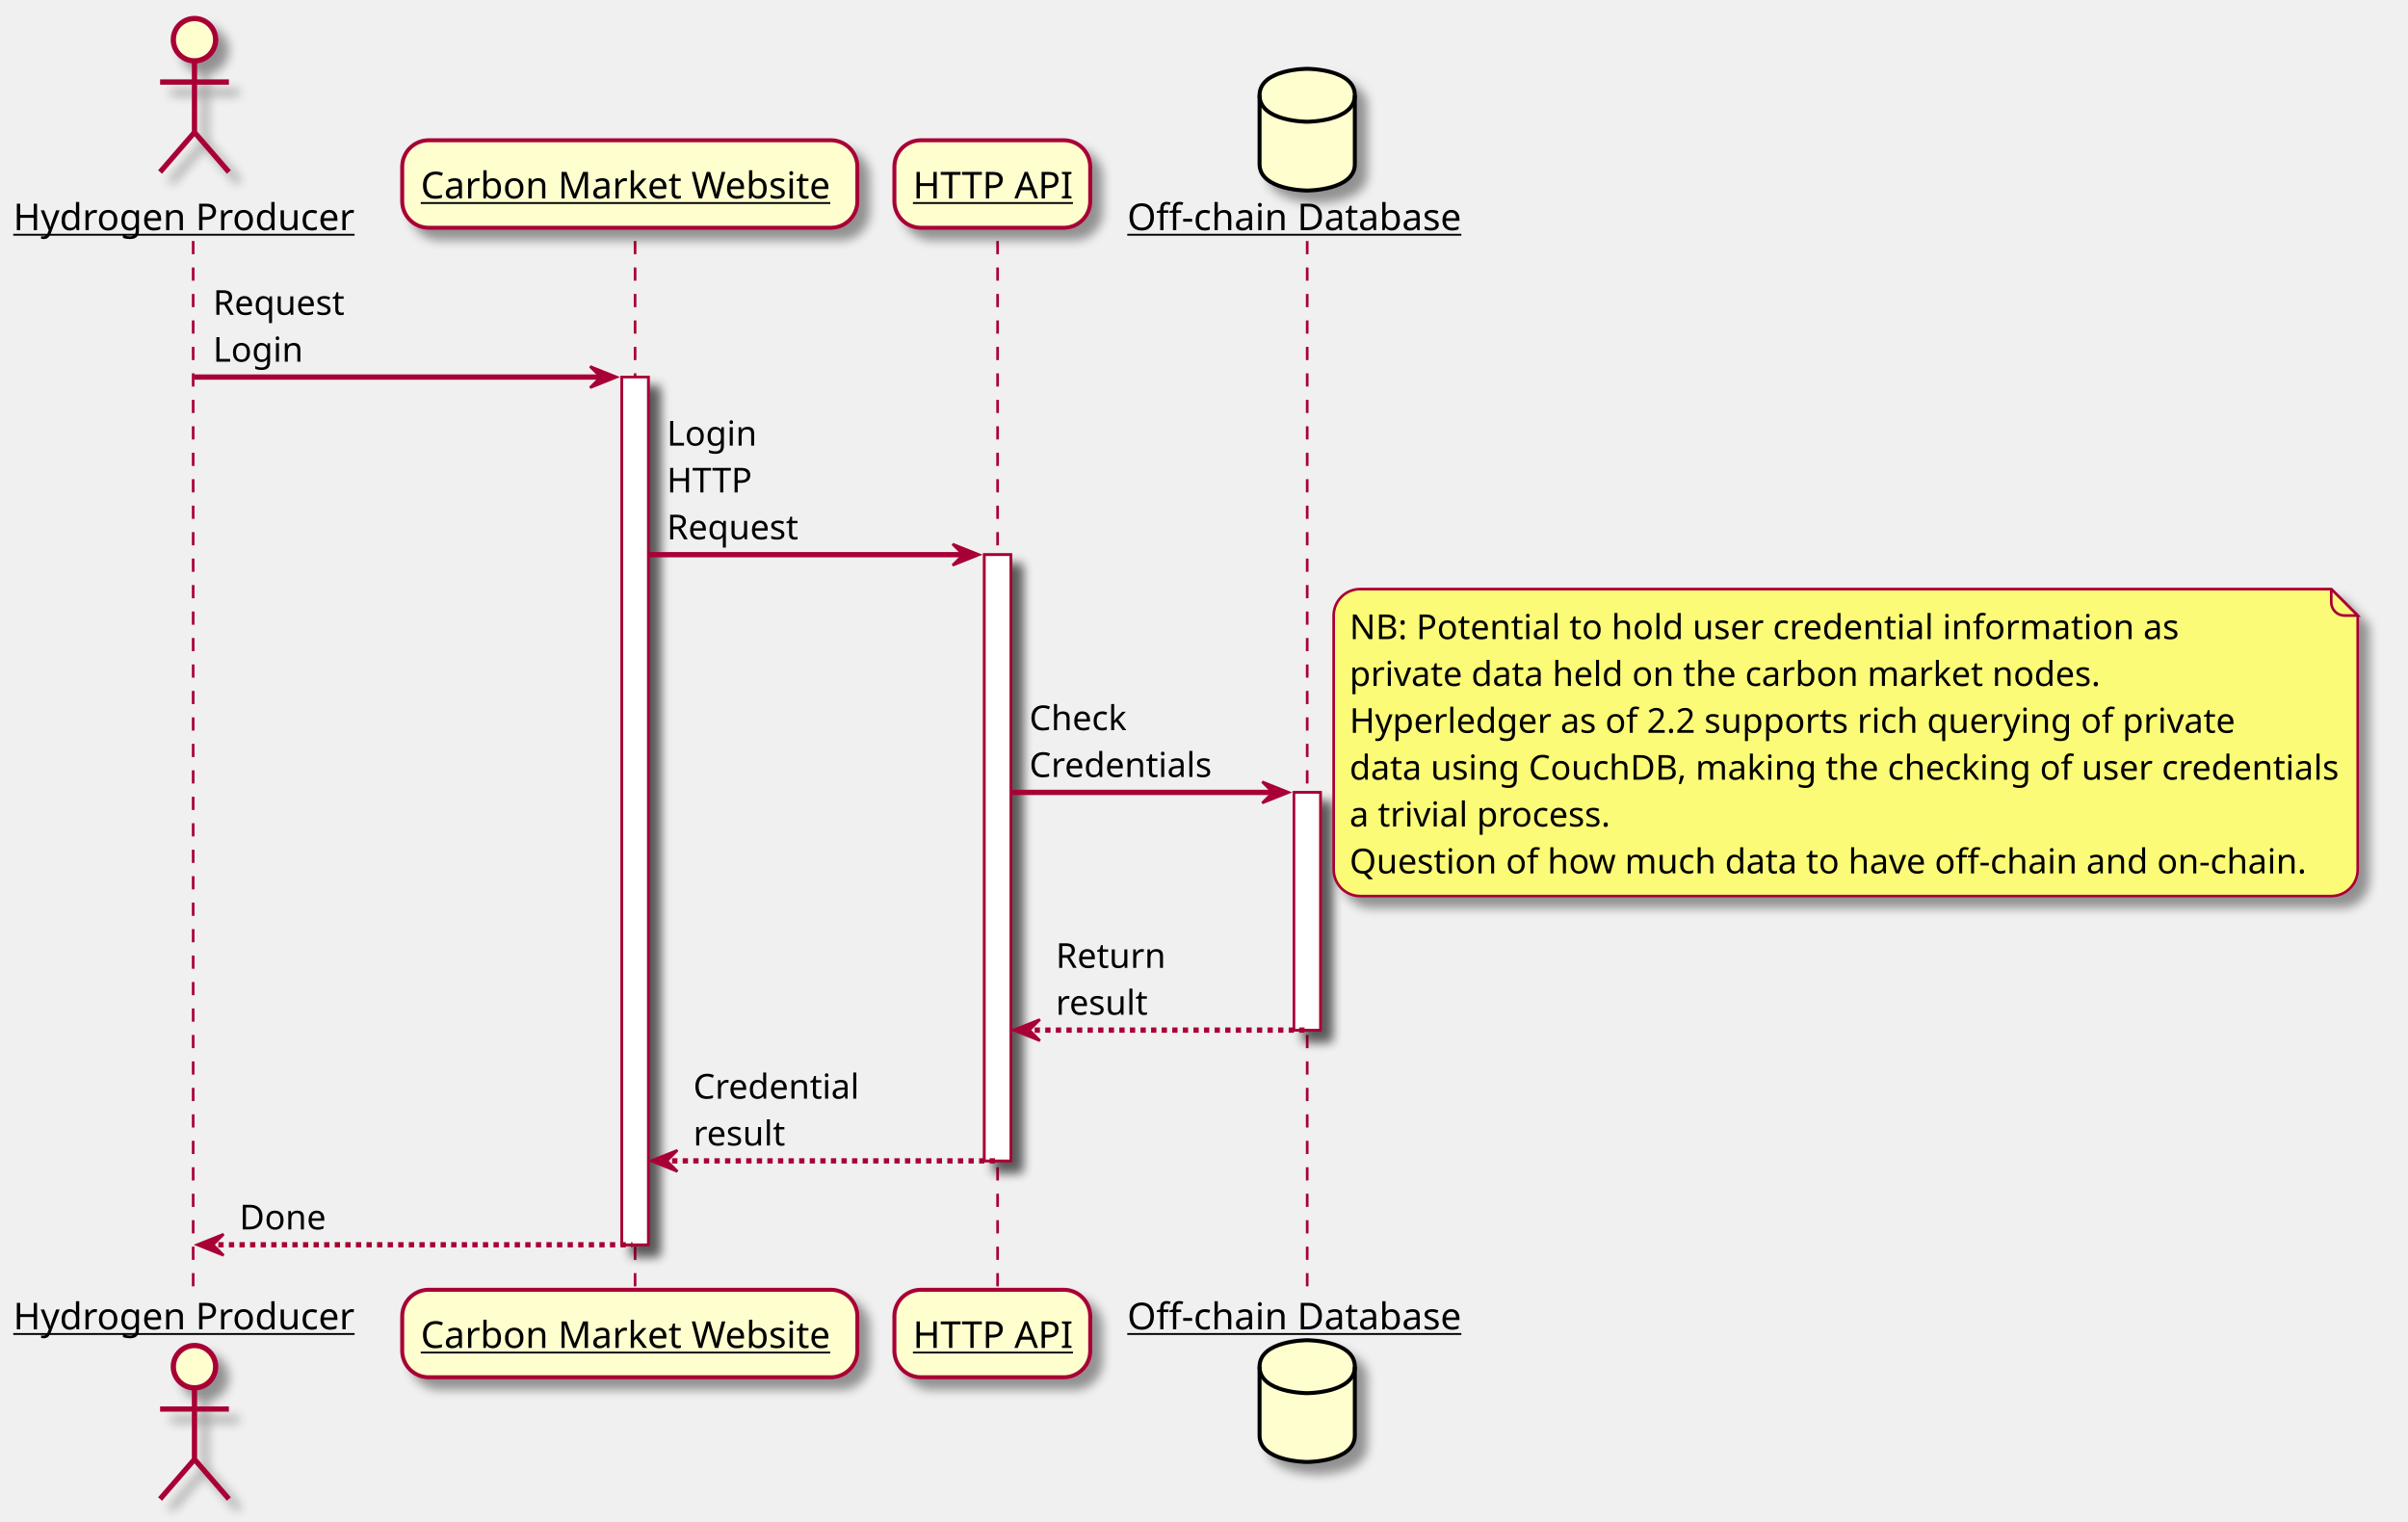
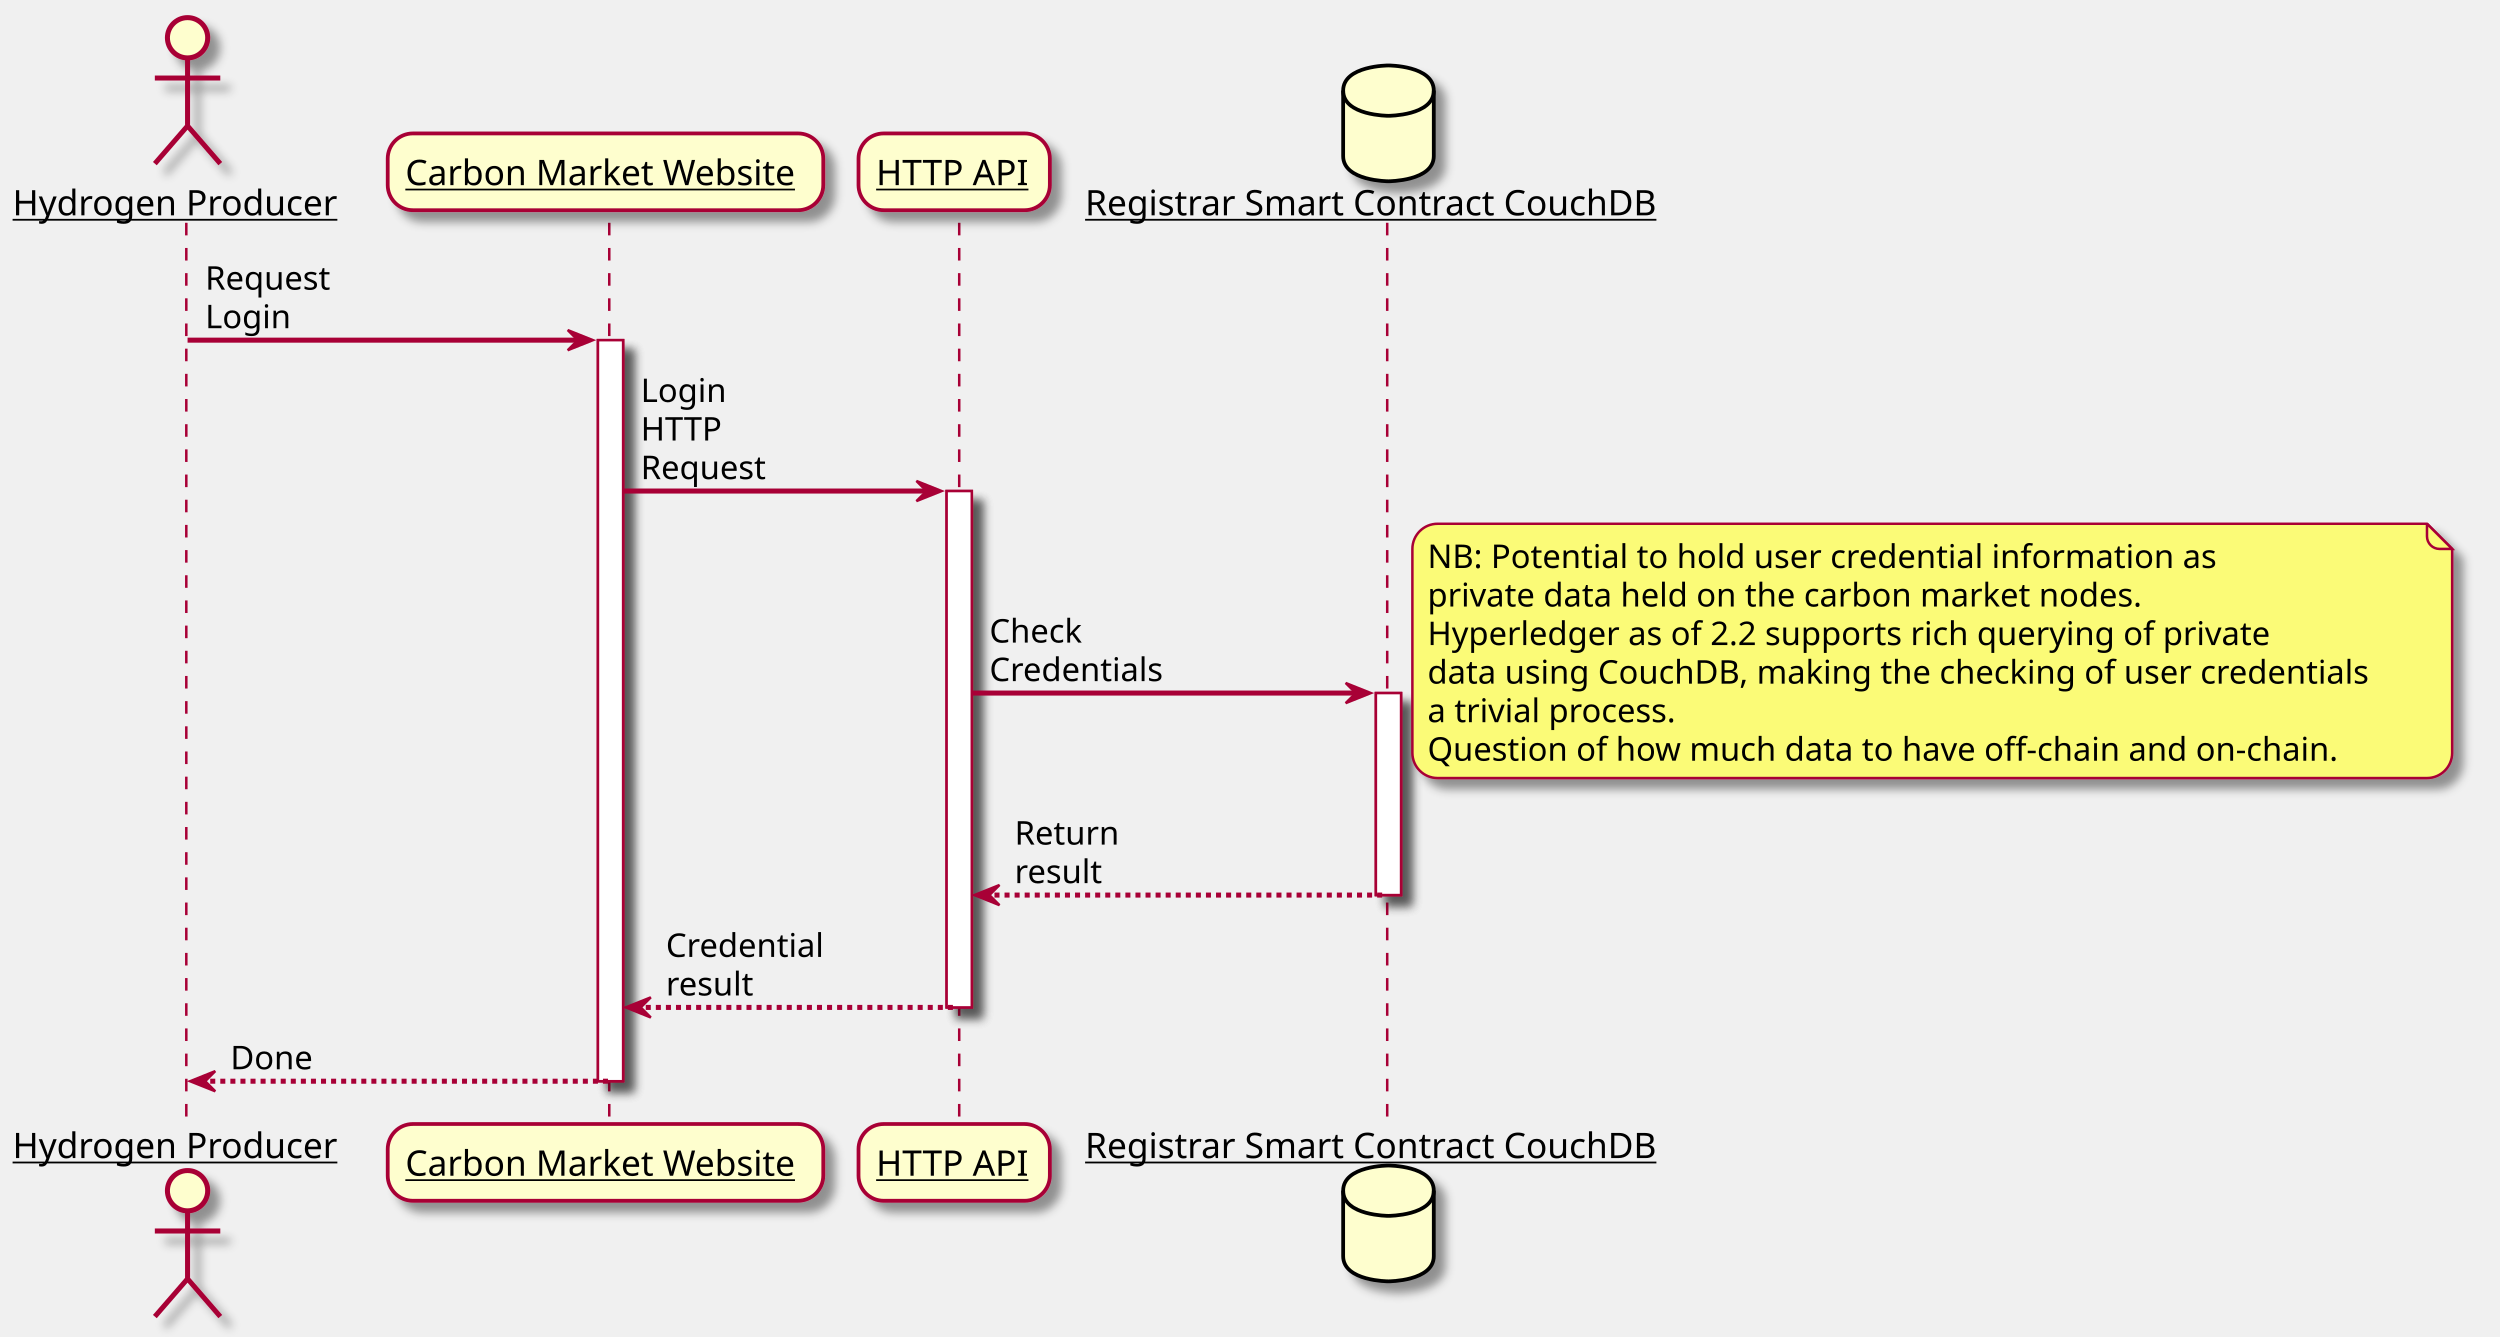
- <svg xmlns="http://www.w3.org/2000/svg" contentScriptType="application/ecmascript" contentStyleType="text/css" height="575px" preserveAspectRatio="none" style="width:910px;height:575px;" version="1.1" viewBox="0 0 910 575" width="910px" zoomAndPan="magnify">
+ <svg xmlns="http://www.w3.org/2000/svg" contentScriptType="application/ecmascript" contentStyleType="text/css" height="531px" preserveAspectRatio="none" style="width:993px;height:531px;" version="1.1" viewBox="0 0 993 531" width="993px" zoomAndPan="magnify">
  <defs>
-     <filter height="300%" id="fpqht4wuzocgb" width="300%" x="-1" y="-1">
+     <filter height="300%" id="fj62vhrdw6p5x" width="300%" x="-1" y="-1">
      <feGaussianBlur result="blurOut" stdDeviation="2.0" />
      <feColorMatrix in="blurOut" result="blurOut2" type="matrix" values="0 0 0 0 0 0 0 0 0 0 0 0 0 0 0 0 0 0 .4 0" />
      <feOffset dx="4.0" dy="4.0" in="blurOut2" result="blurOut3" />
      <feBlend in="SourceGraphic" in2="blurOut3" mode="normal" />
    </filter>
  </defs>
  <g>
-     <rect fill="#FFFFFF" filter="url(#fpqht4wuzocgb)" height="327.884" style="stroke:#A80036;stroke-width:1.0;" width="10" x="235" y="142.48" />
-     <rect fill="#FFFFFF" filter="url(#fpqht4wuzocgb)" height="229.06" style="stroke:#A80036;stroke-width:1.0;" width="10" x="372" y="209.598" />
-     <rect fill="#FFFFFF" filter="url(#fpqht4wuzocgb)" height="89.824" style="stroke:#A80036;stroke-width:1.0;" width="10" x="489" y="299.422" />
-     <line style="stroke:#A80036;stroke-width:1.0;stroke-dasharray:5.0,5.0;" x1="73" x2="73" y1="91.068" y2="488.364" />
-     <line style="stroke:#A80036;stroke-width:1.0;stroke-dasharray:5.0,5.0;" x1="240" x2="240" y1="91.068" y2="488.364" />
-     <line style="stroke:#A80036;stroke-width:1.0;stroke-dasharray:5.0,5.0;" x1="377" x2="377" y1="91.068" y2="488.364" />
-     <line style="stroke:#A80036;stroke-width:1.0;stroke-dasharray:5.0,5.0;" x1="494" x2="494" y1="91.068" y2="488.364" />
-     <text fill="#000000" font-family="sans-serif" font-size="14" lengthAdjust="spacing" text-decoration="underline" textLength="131" x="5" y="86.966">Hydrogen Producer</text>
-     <ellipse cx="73.5" cy="15" fill="#FEFECE" filter="url(#fpqht4wuzocgb)" rx="8" ry="8" style="stroke:#A80036;stroke-width:2.0;" />
-     <path d="M73.5,23 L73.5,50 M60.5,31 L86.5,31 M73.5,50 L60.5,65 M73.5,50 L86.5,65 " fill="none" filter="url(#fpqht4wuzocgb)" style="stroke:#A80036;stroke-width:2.0;" />
-     <text fill="#000000" font-family="sans-serif" font-size="14" lengthAdjust="spacing" text-decoration="underline" textLength="131" x="5" y="502.33">Hydrogen Producer</text>
-     <ellipse cx="73.5" cy="516.432" fill="#FEFECE" filter="url(#fpqht4wuzocgb)" rx="8" ry="8" style="stroke:#A80036;stroke-width:2.0;" />
-     <path d="M73.5,524.432 L73.5,551.432 M60.5,532.432 L86.5,532.432 M73.5,551.432 L60.5,566.432 M73.5,551.432 L86.5,566.432 " fill="none" filter="url(#fpqht4wuzocgb)" style="stroke:#A80036;stroke-width:2.0;" />
-     <rect fill="#FEFECE" filter="url(#fpqht4wuzocgb)" height="33.068" rx="10" ry="10" style="stroke:#A80036;stroke-width:1.5;" width="172" x="152" y="53" />
-     <text fill="#000000" font-family="sans-serif" font-size="14" lengthAdjust="spacing" text-decoration="underline" textLength="158" x="159" y="74.966">Carbon Market Website</text>
-     <rect fill="#FEFECE" filter="url(#fpqht4wuzocgb)" height="33.068" rx="10" ry="10" style="stroke:#A80036;stroke-width:1.5;" width="172" x="152" y="487.364" />
-     <text fill="#000000" font-family="sans-serif" font-size="14" lengthAdjust="spacing" text-decoration="underline" textLength="158" x="159" y="509.33">Carbon Market Website</text>
-     <rect fill="#FEFECE" filter="url(#fpqht4wuzocgb)" height="33.068" rx="10" ry="10" style="stroke:#A80036;stroke-width:1.5;" width="74" x="338" y="53" />
-     <text fill="#000000" font-family="sans-serif" font-size="14" lengthAdjust="spacing" text-decoration="underline" textLength="60" x="345" y="74.966">HTTP API</text>
-     <rect fill="#FEFECE" filter="url(#fpqht4wuzocgb)" height="33.068" rx="10" ry="10" style="stroke:#A80036;stroke-width:1.5;" width="74" x="338" y="487.364" />
-     <text fill="#000000" font-family="sans-serif" font-size="14" lengthAdjust="spacing" text-decoration="underline" textLength="60" x="345" y="509.33">HTTP API</text>
-     <text fill="#000000" font-family="sans-serif" font-size="14" lengthAdjust="spacing" text-decoration="underline" textLength="130" x="426" y="86.966">Off-chain Database</text>
-     <path d="M476,36 C476,26 494,26 494,26 C494,26 512,26 512,36 L512,62 C512,72 494,72 494,72 C494,72 476,72 476,62 L476,36 " fill="#FEFECE" filter="url(#fpqht4wuzocgb)" style="stroke:#000000;stroke-width:1.5;" />
-     <path d="M476,36 C476,46 494,46 494,46 C494,46 512,46 512,36 " fill="none" style="stroke:#000000;stroke-width:1.5;" />
-     <text fill="#000000" font-family="sans-serif" font-size="14" lengthAdjust="spacing" text-decoration="underline" textLength="130" x="426" y="502.33">Off-chain Database</text>
-     <path d="M476,516.432 C476,506.432 494,506.432 494,506.432 C494,506.432 512,506.432 512,516.432 L512,542.432 C512,552.432 494,552.432 494,552.432 C494,552.432 476,552.432 476,542.432 L476,516.432 " fill="#FEFECE" filter="url(#fpqht4wuzocgb)" style="stroke:#000000;stroke-width:1.5;" />
-     <path d="M476,516.432 C476,526.432 494,526.432 494,526.432 C494,526.432 512,526.432 512,516.432 " fill="none" style="stroke:#000000;stroke-width:1.5;" />
-     <rect fill="#FFFFFF" filter="url(#fpqht4wuzocgb)" height="327.884" style="stroke:#A80036;stroke-width:1.0;" width="10" x="235" y="142.48" />
-     <rect fill="#FFFFFF" filter="url(#fpqht4wuzocgb)" height="229.06" style="stroke:#A80036;stroke-width:1.0;" width="10" x="372" y="209.598" />
-     <rect fill="#FFFFFF" filter="url(#fpqht4wuzocgb)" height="89.824" style="stroke:#A80036;stroke-width:1.0;" width="10" x="489" y="299.422" />
-     <polygon fill="#A80036" points="223,138.48,233,142.48,223,146.48,227,142.48" style="stroke:#A80036;stroke-width:1.0;" />
-     <line style="stroke:#A80036;stroke-width:2.0;" x1="73.5" x2="229" y1="142.48" y2="142.48" />
-     <text fill="#000000" font-family="sans-serif" font-size="13" lengthAdjust="spacing" textLength="49" x="80.5" y="118.965">Request</text>
-     <text fill="#000000" font-family="sans-serif" font-size="13" lengthAdjust="spacing" textLength="34" x="80.5" y="136.671">Login</text>
-     <polygon fill="#A80036" points="360,205.598,370,209.598,360,213.598,364,209.598" style="stroke:#A80036;stroke-width:1.0;" />
-     <line style="stroke:#A80036;stroke-width:2.0;" x1="245" x2="366" y1="209.598" y2="209.598" />
-     <text fill="#000000" font-family="sans-serif" font-size="13" lengthAdjust="spacing" textLength="34" x="252" y="168.377">Login</text>
-     <text fill="#000000" font-family="sans-serif" font-size="13" lengthAdjust="spacing" textLength="32" x="252" y="186.083">HTTP</text>
-     <text fill="#000000" font-family="sans-serif" font-size="13" lengthAdjust="spacing" textLength="49" x="252" y="203.789">Request</text>
-     <polygon fill="#A80036" points="477,295.422,487,299.422,477,303.422,481,299.422" style="stroke:#A80036;stroke-width:1.0;" />
-     <line style="stroke:#A80036;stroke-width:2.0;" x1="382" x2="483" y1="299.422" y2="299.422" />
-     <text fill="#000000" font-family="sans-serif" font-size="13" lengthAdjust="spacing" textLength="36" x="389" y="275.907">Check</text>
-     <text fill="#000000" font-family="sans-serif" font-size="13" lengthAdjust="spacing" textLength="67" x="389" y="293.613">Credentials</text>
-     <path d="M504,232.598 L504,328.598 A10,10 0 0 0 514,338.598 L881,338.598 A10,10 0 0 0 891,328.598 L891,232.598 L881,222.598 L514,222.598 A10,10 0 0 0 504,232.598 " fill="#FBFB77" filter="url(#fpqht4wuzocgb)" style="stroke:#A80036;stroke-width:1.0;" />
-     <path d="M881,222.598 L881,227.598 A5,5 0 0 0 886,232.598 L891,232.598 L881,222.598 " fill="#FBFB77" style="stroke:#A80036;stroke-width:1.0;" />
-     <text fill="#000000" font-family="sans-serif" font-size="13" lengthAdjust="spacing" textLength="305" x="510" y="241.495">NB: Potential to hold user credential information as</text>
-     <text fill="#000000" font-family="sans-serif" font-size="13" lengthAdjust="spacing" textLength="277" x="510" y="259.201">private data held on the carbon market nodes.</text>
-     <text fill="#000000" font-family="sans-serif" font-size="13" lengthAdjust="spacing" textLength="325" x="510" y="276.907">Hyperledger as of 2.2 supports rich querying of private</text>
-     <text fill="#000000" font-family="sans-serif" font-size="13" lengthAdjust="spacing" textLength="363" x="510" y="294.613">data using CouchDB, making the checking of user credentials</text>
-     <text fill="#000000" font-family="sans-serif" font-size="13" lengthAdjust="spacing" textLength="95" x="510" y="312.319">a trivial process.</text>
-     <text fill="#000000" font-family="sans-serif" font-size="13" lengthAdjust="spacing" textLength="353" x="510" y="330.025">Question of how much data to have off-chain and on-chain.</text>
-     <polygon fill="#A80036" points="393,385.246,383,389.246,393,393.246,389,389.246" style="stroke:#A80036;stroke-width:1.0;" />
-     <line style="stroke:#A80036;stroke-width:2.0;stroke-dasharray:2.0,2.0;" x1="387" x2="493" y1="389.246" y2="389.246" />
-     <text fill="#000000" font-family="sans-serif" font-size="13" lengthAdjust="spacing" textLength="41" x="399" y="365.731">Return</text>
-     <text fill="#000000" font-family="sans-serif" font-size="13" lengthAdjust="spacing" textLength="34" x="399" y="383.437">result</text>
-     <polygon fill="#A80036" points="256,434.658,246,438.658,256,442.658,252,438.658" style="stroke:#A80036;stroke-width:1.0;" />
-     <line style="stroke:#A80036;stroke-width:2.0;stroke-dasharray:2.0,2.0;" x1="250" x2="376" y1="438.658" y2="438.658" />
-     <text fill="#000000" font-family="sans-serif" font-size="13" lengthAdjust="spacing" textLength="61" x="262" y="415.143">Credential</text>
-     <text fill="#000000" font-family="sans-serif" font-size="13" lengthAdjust="spacing" textLength="34" x="262" y="432.849">result</text>
-     <polygon fill="#A80036" points="84.5,466.364,74.5,470.364,84.5,474.364,80.5,470.364" style="stroke:#A80036;stroke-width:1.0;" />
-     <line style="stroke:#A80036;stroke-width:2.0;stroke-dasharray:2.0,2.0;" x1="78.5" x2="239" y1="470.364" y2="470.364" />
-     <text fill="#000000" font-family="sans-serif" font-size="13" lengthAdjust="spacing" textLength="32" x="90.5" y="464.555">Done</text>
+     <rect fill="#FFFFFF" filter="url(#fj62vhrdw6p5x)" height="294.348" style="stroke:#A80036;stroke-width:1.0;" width="10" x="237.5" y="135.109" />
+     <rect fill="#FFFFFF" filter="url(#fj62vhrdw6p5x)" height="205.106" style="stroke:#A80036;stroke-width:1.0;" width="10" x="376" y="195.041" />
+     <rect fill="#FFFFFF" filter="url(#fj62vhrdw6p5x)" height="80.242" style="stroke:#A80036;stroke-width:1.0;" width="10" x="546.5" y="275.283" />
+     <line style="stroke:#A80036;stroke-width:1.0;stroke-dasharray:5.0,5.0;" x1="74" x2="74" y1="88.488" y2="447.457" />
+     <line style="stroke:#A80036;stroke-width:1.0;stroke-dasharray:5.0,5.0;" x1="242" x2="242" y1="88.488" y2="447.457" />
+     <line style="stroke:#A80036;stroke-width:1.0;stroke-dasharray:5.0,5.0;" x1="381" x2="381" y1="88.488" y2="447.457" />
+     <line style="stroke:#A80036;stroke-width:1.0;stroke-dasharray:5.0,5.0;" x1="551" x2="551" y1="88.488" y2="447.457" />
+     <text fill="#000000" font-family="sans-serif" font-size="14" lengthAdjust="spacing" text-decoration="underline" textLength="133" x="5" y="85.535">Hydrogen Producer</text>
+     <ellipse cx="74.5" cy="15" fill="#FEFECE" filter="url(#fj62vhrdw6p5x)" rx="8" ry="8" style="stroke:#A80036;stroke-width:2.0;" />
+     <path d="M74.5,23 L74.5,50 M61.5,31 L87.5,31 M74.5,50 L61.5,65 M74.5,50 L87.5,65 " fill="none" filter="url(#fj62vhrdw6p5x)" style="stroke:#A80036;stroke-width:2.0;" />
+     <text fill="#000000" font-family="sans-serif" font-size="14" lengthAdjust="spacing" text-decoration="underline" textLength="133" x="5" y="459.992">Hydrogen Producer</text>
+     <ellipse cx="74.5" cy="472.945" fill="#FEFECE" filter="url(#fj62vhrdw6p5x)" rx="8" ry="8" style="stroke:#A80036;stroke-width:2.0;" />
+     <path d="M74.5,480.945 L74.5,507.945 M61.5,488.945 L87.5,488.945 M74.5,507.945 L61.5,522.945 M74.5,507.945 L87.5,522.945 " fill="none" filter="url(#fj62vhrdw6p5x)" style="stroke:#A80036;stroke-width:2.0;" />
+     <rect fill="#FEFECE" filter="url(#fj62vhrdw6p5x)" height="30.488" rx="10" ry="10" style="stroke:#A80036;stroke-width:1.5;" width="173" x="154" y="53" />
+     <text fill="#000000" font-family="sans-serif" font-size="14" lengthAdjust="spacing" text-decoration="underline" textLength="159" x="161" y="73.535">Carbon Market Website</text>
+     <rect fill="#FEFECE" filter="url(#fj62vhrdw6p5x)" height="30.488" rx="10" ry="10" style="stroke:#A80036;stroke-width:1.5;" width="173" x="154" y="446.457" />
+     <text fill="#000000" font-family="sans-serif" font-size="14" lengthAdjust="spacing" text-decoration="underline" textLength="159" x="161" y="466.992">Carbon Market Website</text>
+     <rect fill="#FEFECE" filter="url(#fj62vhrdw6p5x)" height="30.488" rx="10" ry="10" style="stroke:#A80036;stroke-width:1.5;" width="76" x="341" y="53" />
+     <text fill="#000000" font-family="sans-serif" font-size="14" lengthAdjust="spacing" text-decoration="underline" textLength="62" x="348" y="73.535">HTTP API</text>
+     <rect fill="#FEFECE" filter="url(#fj62vhrdw6p5x)" height="30.488" rx="10" ry="10" style="stroke:#A80036;stroke-width:1.5;" width="76" x="341" y="446.457" />
+     <text fill="#000000" font-family="sans-serif" font-size="14" lengthAdjust="spacing" text-decoration="underline" textLength="62" x="348" y="466.992">HTTP API</text>
+     <text fill="#000000" font-family="sans-serif" font-size="14" lengthAdjust="spacing" text-decoration="underline" textLength="235" x="431" y="85.535">Registrar Smart Contract CouchDB</text>
+     <path d="M533.5,36 C533.5,26 551.5,26 551.5,26 C551.5,26 569.5,26 569.5,36 L569.5,62 C569.5,72 551.5,72 551.5,72 C551.5,72 533.5,72 533.5,62 L533.5,36 " fill="#FEFECE" filter="url(#fj62vhrdw6p5x)" style="stroke:#000000;stroke-width:1.5;" />
+     <path d="M533.5,36 C533.5,46 551.5,46 551.5,46 C551.5,46 569.5,46 569.5,36 " fill="none" style="stroke:#000000;stroke-width:1.5;" />
+     <text fill="#000000" font-family="sans-serif" font-size="14" lengthAdjust="spacing" text-decoration="underline" textLength="235" x="431" y="459.992">Registrar Smart Contract CouchDB</text>
+     <path d="M533.5,472.945 C533.5,462.945 551.5,462.945 551.5,462.945 C551.5,462.945 569.5,462.945 569.5,472.945 L569.5,498.945 C569.5,508.945 551.5,508.945 551.5,508.945 C551.5,508.945 533.5,508.945 533.5,498.945 L533.5,472.945 " fill="#FEFECE" filter="url(#fj62vhrdw6p5x)" style="stroke:#000000;stroke-width:1.5;" />
+     <path d="M533.5,472.945 C533.5,482.945 551.5,482.945 551.5,482.945 C551.5,482.945 569.5,482.945 569.5,472.945 " fill="none" style="stroke:#000000;stroke-width:1.5;" />
+     <rect fill="#FFFFFF" filter="url(#fj62vhrdw6p5x)" height="294.348" style="stroke:#A80036;stroke-width:1.0;" width="10" x="237.5" y="135.109" />
+     <rect fill="#FFFFFF" filter="url(#fj62vhrdw6p5x)" height="205.106" style="stroke:#A80036;stroke-width:1.0;" width="10" x="376" y="195.041" />
+     <rect fill="#FFFFFF" filter="url(#fj62vhrdw6p5x)" height="80.242" style="stroke:#A80036;stroke-width:1.0;" width="10" x="546.5" y="275.283" />
+     <polygon fill="#A80036" points="225.5,131.109,235.5,135.109,225.5,139.109,229.5,135.109" style="stroke:#A80036;stroke-width:1.0;" />
+     <line style="stroke:#A80036;stroke-width:2.0;" x1="74.5" x2="231.5" y1="135.109" y2="135.109" />
+     <text fill="#000000" font-family="sans-serif" font-size="13" lengthAdjust="spacing" textLength="50" x="81.5" y="115.057">Request</text>
+     <text fill="#000000" font-family="sans-serif" font-size="13" lengthAdjust="spacing" textLength="35" x="81.5" y="130.367">Login</text>
+     <polygon fill="#A80036" points="364,191.041,374,195.041,364,199.041,368,195.041" style="stroke:#A80036;stroke-width:1.0;" />
+     <line style="stroke:#A80036;stroke-width:2.0;" x1="247.5" x2="370" y1="195.041" y2="195.041" />
+     <text fill="#000000" font-family="sans-serif" font-size="13" lengthAdjust="spacing" textLength="35" x="254.5" y="159.678">Login</text>
+     <text fill="#000000" font-family="sans-serif" font-size="13" lengthAdjust="spacing" textLength="33" x="254.5" y="174.988">HTTP</text>
+     <text fill="#000000" font-family="sans-serif" font-size="13" lengthAdjust="spacing" textLength="50" x="254.5" y="190.299">Request</text>
+     <polygon fill="#A80036" points="534.5,271.283,544.5,275.283,534.5,279.283,538.5,275.283" style="stroke:#A80036;stroke-width:1.0;" />
+     <line style="stroke:#A80036;stroke-width:2.0;" x1="386" x2="540.5" y1="275.283" y2="275.283" />
+     <text fill="#000000" font-family="sans-serif" font-size="13" lengthAdjust="spacing" textLength="39" x="393" y="255.231">Check</text>
+     <text fill="#000000" font-family="sans-serif" font-size="13" lengthAdjust="spacing" textLength="71" x="393" y="270.541">Credentials</text>
+     <path d="M561,218.041 L561,299.041 A10,10 0 0 0 571,309.041 L964,309.041 A10,10 0 0 0 974,299.041 L974,218.041 L964,208.041 L571,208.041 A10,10 0 0 0 561,218.041 " fill="#FBFB77" filter="url(#fj62vhrdw6p5x)" style="stroke:#A80036;stroke-width:1.0;" />
+     <path d="M964,208.041 L964,213.041 A5,5 0 0 0 969,218.041 L974,218.041 L964,208.041 " fill="#FBFB77" style="stroke:#A80036;stroke-width:1.0;" />
+     <text fill="#000000" font-family="sans-serif" font-size="13" lengthAdjust="spacing" textLength="322" x="567" y="225.609">NB: Potential to hold user credential information as</text>
+     <text fill="#000000" font-family="sans-serif" font-size="13" lengthAdjust="spacing" textLength="290" x="567" y="240.92">private data held on the carbon market nodes.</text>
+     <text fill="#000000" font-family="sans-serif" font-size="13" lengthAdjust="spacing" textLength="346" x="567" y="256.231">Hyperledger as of 2.2 supports rich querying of private</text>
+     <text fill="#000000" font-family="sans-serif" font-size="13" lengthAdjust="spacing" textLength="388" x="567" y="271.541">data using CouchDB, making the checking of user credentials</text>
+     <text fill="#000000" font-family="sans-serif" font-size="13" lengthAdjust="spacing" textLength="104" x="567" y="286.852">a trivial process.</text>
+     <text fill="#000000" font-family="sans-serif" font-size="13" lengthAdjust="spacing" textLength="381" x="567" y="302.162">Question of how much data to have off-chain and on-chain.</text>
+     <polygon fill="#A80036" points="397,351.525,387,355.525,397,359.525,393,355.525" style="stroke:#A80036;stroke-width:1.0;" />
+     <line style="stroke:#A80036;stroke-width:2.0;stroke-dasharray:2.0,2.0;" x1="391" x2="550.5" y1="355.525" y2="355.525" />
+     <text fill="#000000" font-family="sans-serif" font-size="13" lengthAdjust="spacing" textLength="41" x="403" y="335.473">Return</text>
+     <text fill="#000000" font-family="sans-serif" font-size="13" lengthAdjust="spacing" textLength="36" x="403" y="350.783">result</text>
+     <polygon fill="#A80036" points="258.5,396.147,248.5,400.147,258.5,404.147,254.5,400.147" style="stroke:#A80036;stroke-width:1.0;" />
+     <line style="stroke:#A80036;stroke-width:2.0;stroke-dasharray:2.0,2.0;" x1="252.5" x2="380" y1="400.147" y2="400.147" />
+     <text fill="#000000" font-family="sans-serif" font-size="13" lengthAdjust="spacing" textLength="64" x="264.5" y="380.094">Credential</text>
+     <text fill="#000000" font-family="sans-serif" font-size="13" lengthAdjust="spacing" textLength="36" x="264.5" y="395.404">result</text>
+     <polygon fill="#A80036" points="85.5,425.457,75.5,429.457,85.5,433.457,81.5,429.457" style="stroke:#A80036;stroke-width:1.0;" />
+     <line style="stroke:#A80036;stroke-width:2.0;stroke-dasharray:2.0,2.0;" x1="79.5" x2="241.5" y1="429.457" y2="429.457" />
+     <text fill="#000000" font-family="sans-serif" font-size="13" lengthAdjust="spacing" textLength="33" x="91.5" y="424.715">Done</text>
  </g>
</svg>
